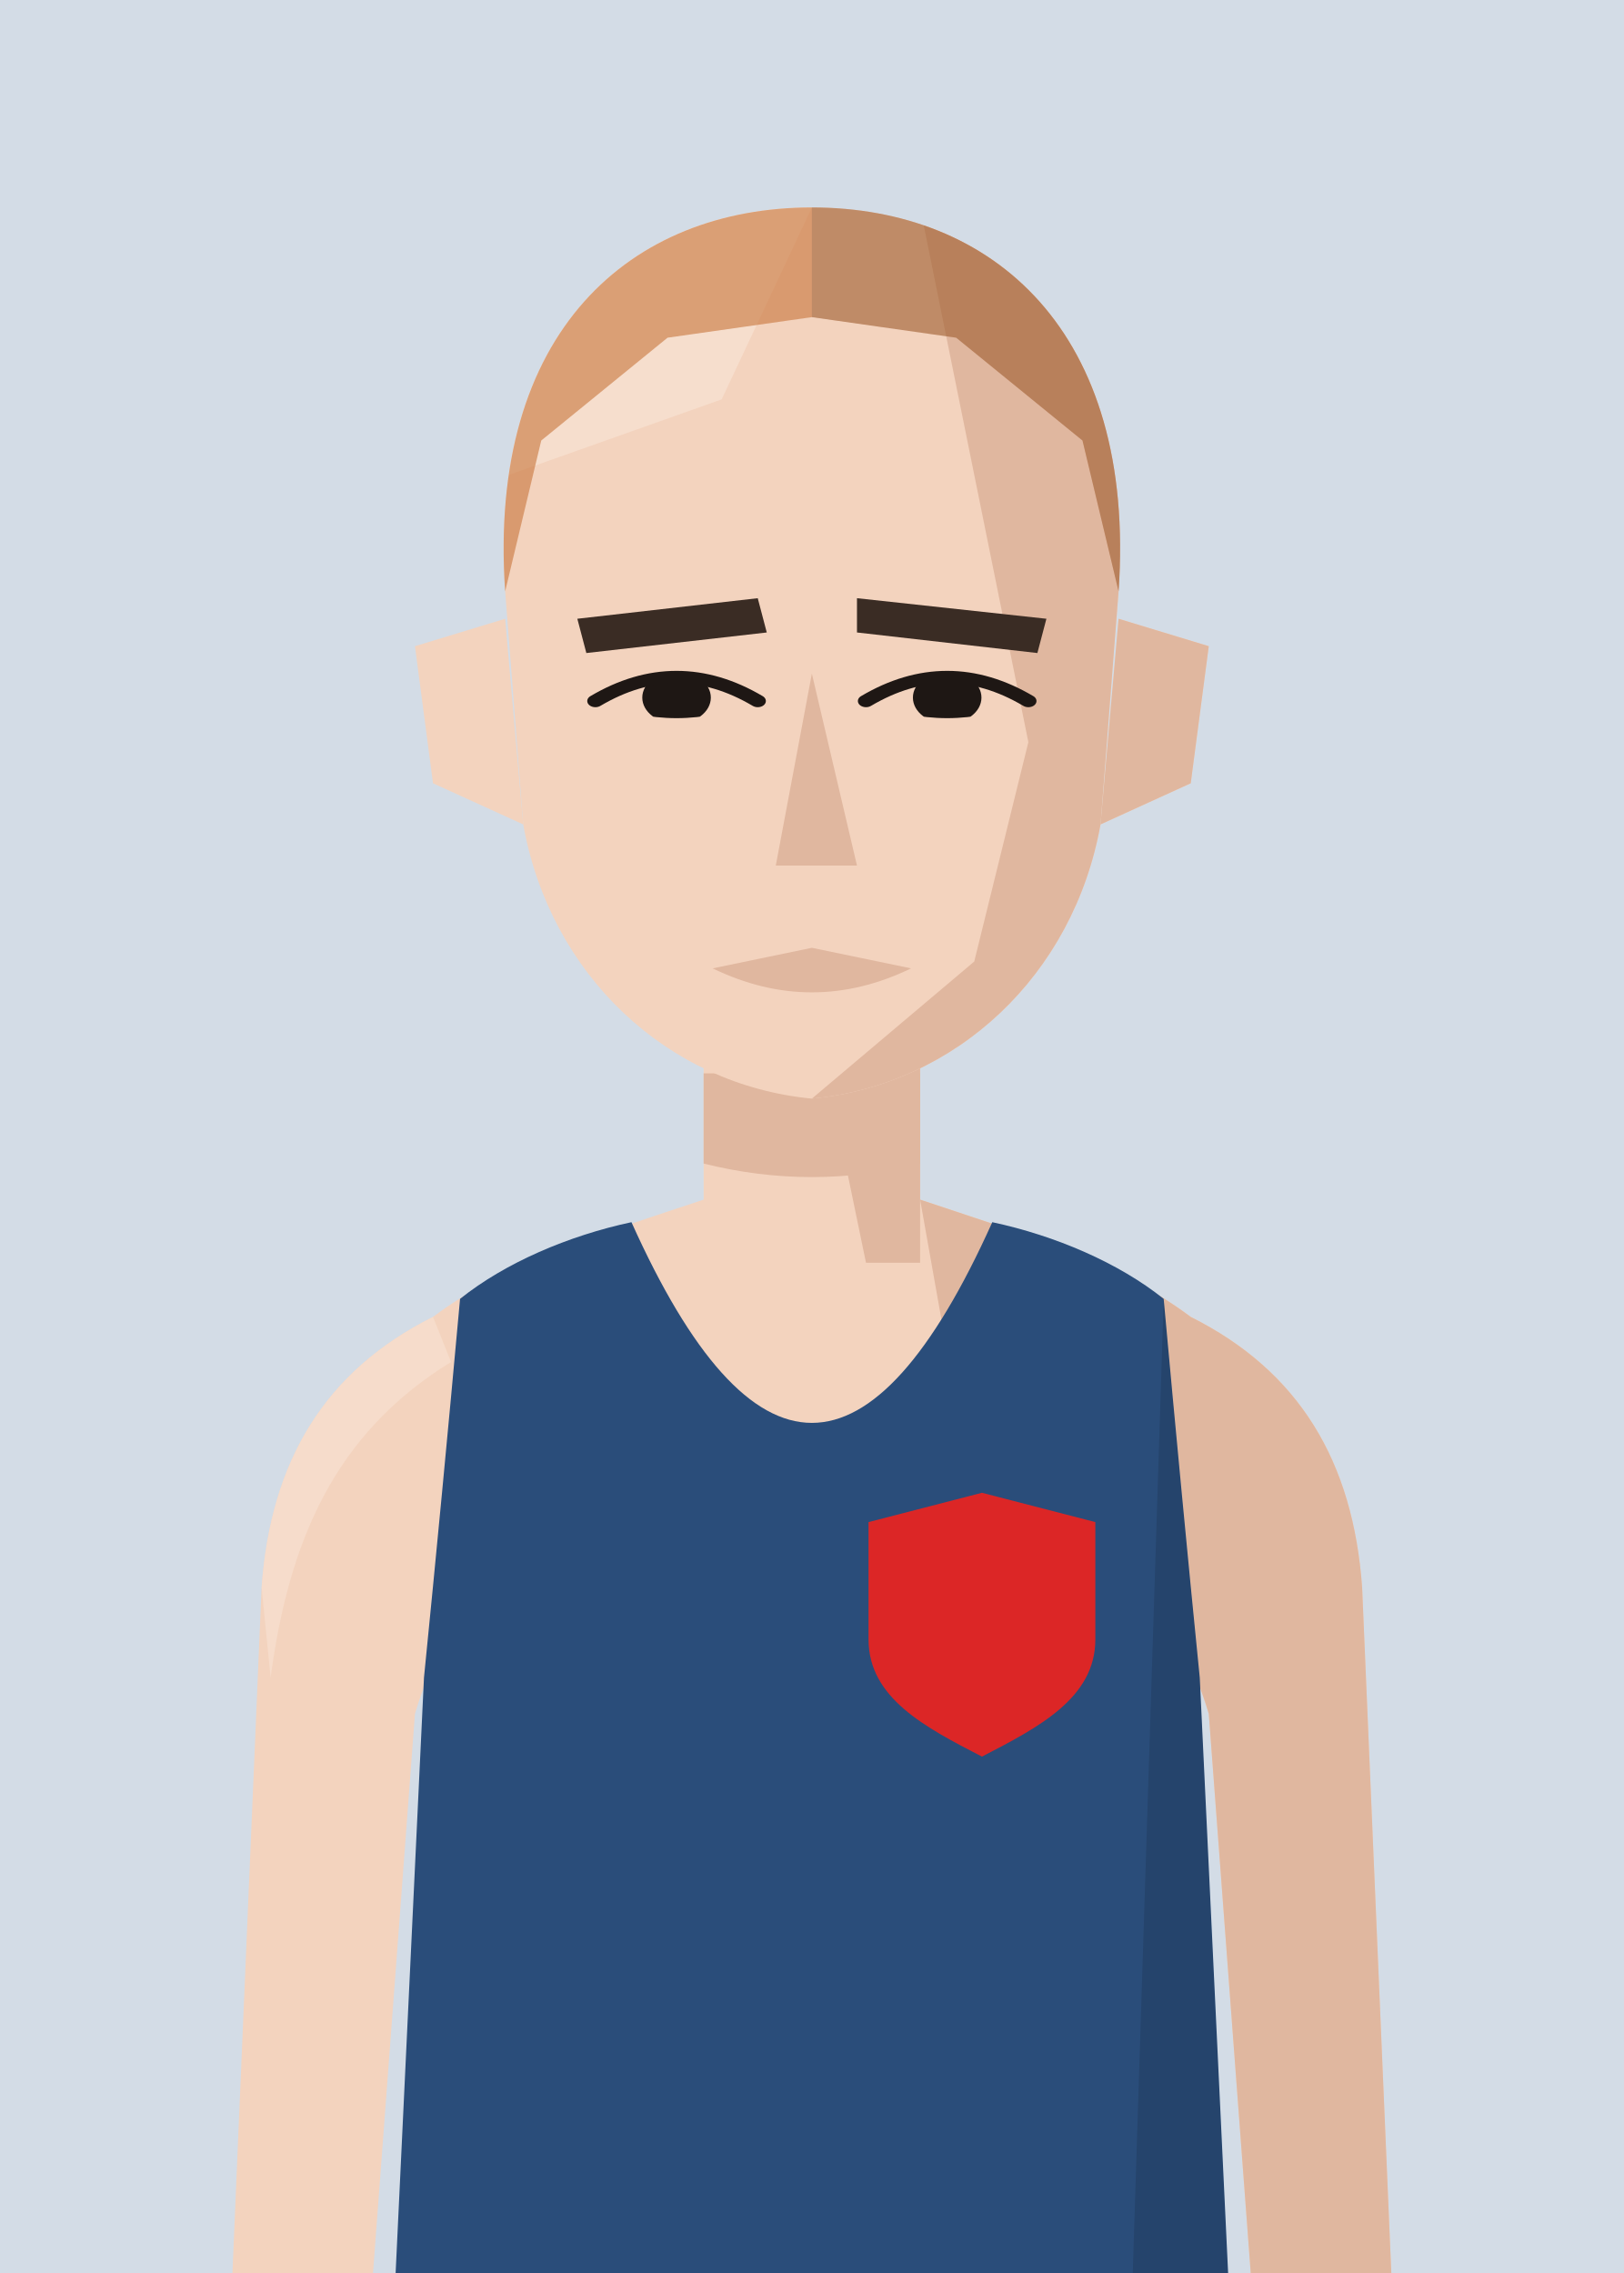
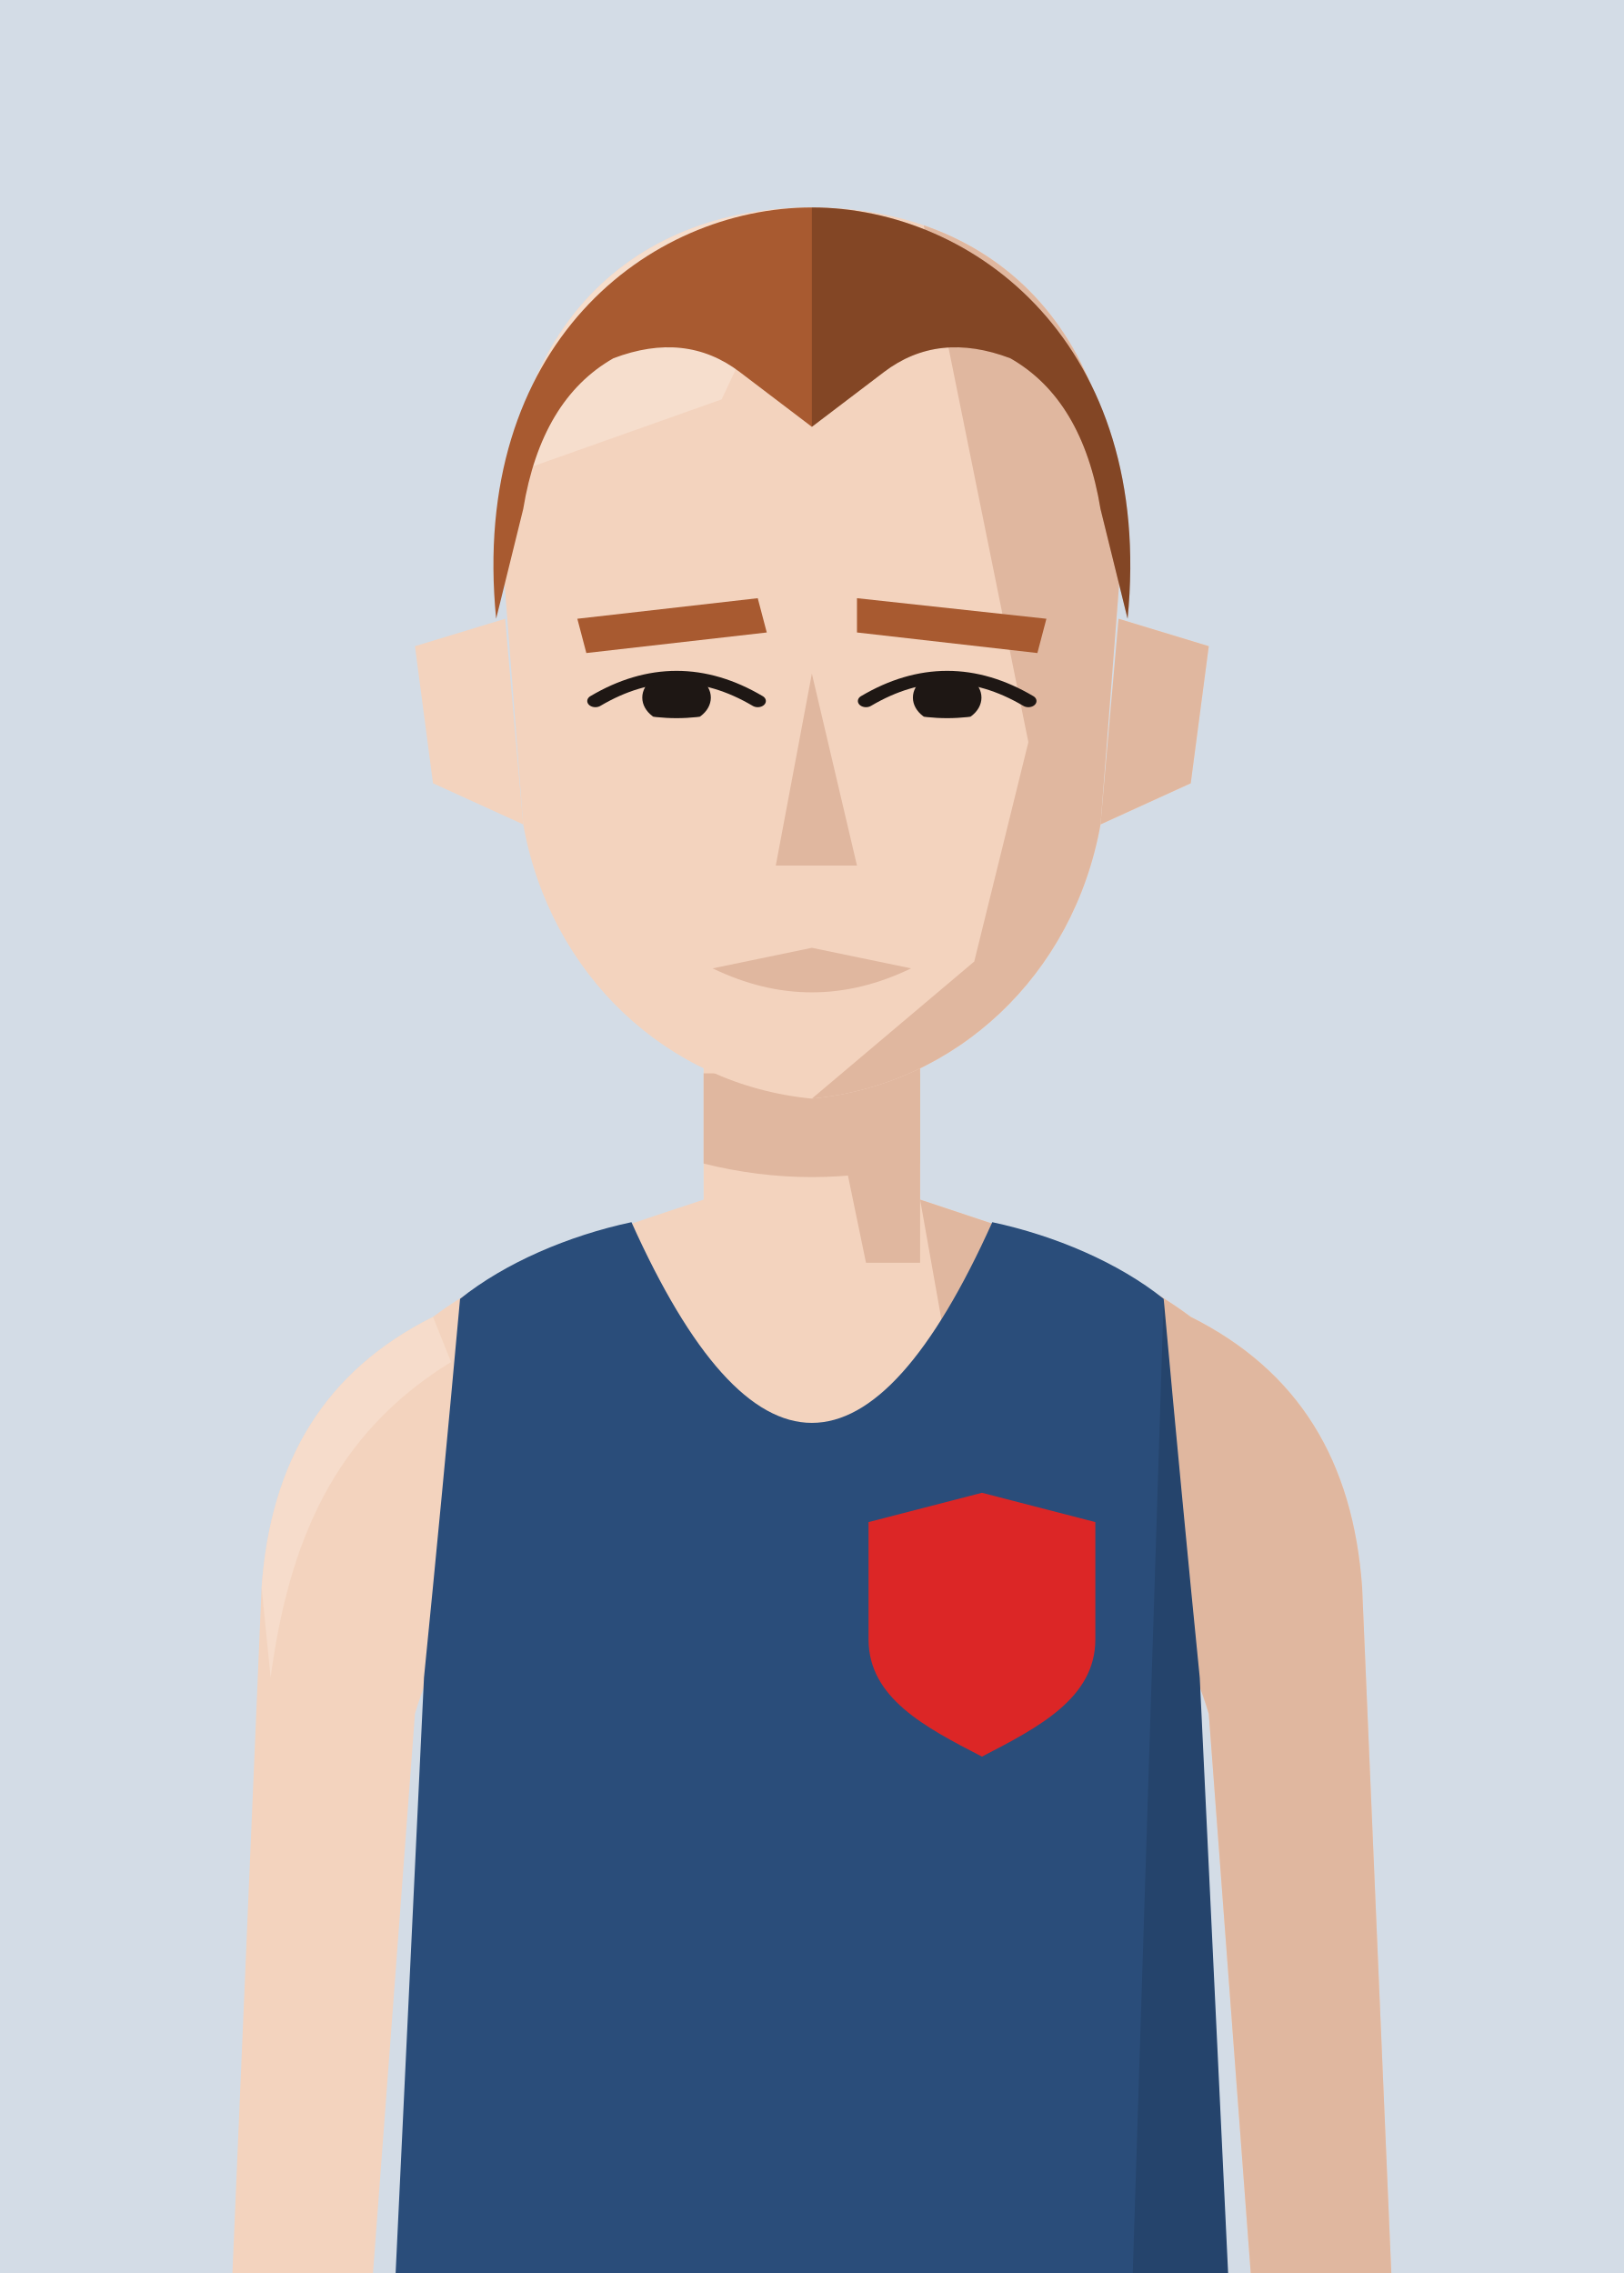
<svg xmlns="http://www.w3.org/2000/svg" viewBox="10 20 180 252">
  <defs>
    <clipPath id="vf">
      <path d="M53,330 L57,246 Q59,226 61,204 C66,200 73,197 80,195.5 Q100,240 120,195.5 C127,197 134,200 139,204 Q141,226 143,246 L147,330 Z" />
    </clipPath>
    <clipPath id="hf">
      <path d="M66,96 C64,58 80,40 100,40 C120,40 136,58 134,96 L132,130 C129,152 116,168 100,170 C84,168 71,152 68,130 Z" />
    </clipPath>
    <clipPath id="rf">
      <rect x="100" y="0" width="100" height="300" />
    </clipPath>
    <clipPath id="ef">
      <path d="M76,112 Q85,105 94,112 Q85,117 76,112 Z" />
      <path d="M106,112 Q115,105 124,112 Q115,117 106,112 Z" />
    </clipPath>
    <clipPath id="cf">
      <rect x="0" y="92" width="200" height="300" />
    </clipPath>
  </defs>
  <rect width="200" height="280" fill="#D3DCE6" />
  <g transform="translate(0,-40)">
    <rect x="88" y="171" width="24" height="37" fill="#F3D3BE" />
    <path d="M88,193 C76,197 66,200 58,206 C46,212 40,222 39,236 L35,330 L50,330 L56,250 Q59,240 64,238 L136,238 Q141,240 144,250 L150,330 L165,330 L161,236 C160,222 154,212 142,206 C134,200 124,197 112,193" fill="#F3D3BE" />
    <g fill="#E0B79F">
      <path d="M112,193 C124,197 134,200 142,206 C154,212 160,222 161,236 L165,330 L150,330 L144,250 Q141,240 136,238 L120,238 Z" />
      <path d="M58,206 C46,212 40,222 39,236 L40,246 C42,231 47,219 60,211 Z" fill="#F8E2D3" opacity=".6" />
      <polygon points="100,171 112,171 112,200 106,200" />
      <path d="M88,179 L112,179 L112,189 Q100,192 88,189 Z" />
    </g>
    <g transform="translate(0,83) scale(1,0.76) translate(0,-40)">
      <g fill="#F3D3BE">
        <path d="M66,100 L56,104 L58,124 L68,130 Z" />
        <path d="M134,100 L144,104 L142,124 L132,130 Z" />
        <path d="M66,96 C64,58 80,40 100,40 C120,40 136,58 134,96 L132,130 C129,152 116,168 100,170 C84,168 71,152 68,130 Z" />
      </g>
      <path d="M134,100 L144,104 L142,124 L132,130 Z" fill="#E0B79F" />
      <g clip-path="url(#hf)">
        <polygon points="112,40 140,40 140,180 100,180 100,170 118,150 124,118 120,92" fill="#E0B79F" />
        <polygon points="60,40 100,40 90,68 60,82" fill="#F8E2D3" opacity=".7" />
      </g>
-       <g fill="#3A2C24">
+       <g fill="#A85A30">
        <polygon points="74,100 94,97 95,102 75,105" />
        <polygon points="105,97 126,100 125,105 105,102" />
      </g>
      <g clip-path="url(#ef)" fill="#1E1714">
        <circle cx="85" cy="111.5" r="3.8" />
        <circle cx="115" cy="111.5" r="3.8" />
      </g>
      <g fill="none" stroke="#1E1714" stroke-width="1.8" stroke-linecap="round">
        <path d="M76,112 Q85,105 94,112" />
        <path d="M106,112 Q115,105 124,112" />
      </g>
      <polygon points="100,108 105,136 96,136" fill="#E0B79F" />
      <path d="M89,151 L100,148 L111,151 Q100,158 89,151 Z" fill="#E0B79F" />
-       <g fill="#C8743A" opacity=".6">
-         <path d="M66,96 C64,58 80,40 100,40 C120,40 136,58 134,96 L130,74 L116,59 L100,56 L84,59 L70,74 Z" />
+       <g fill="#A85A30">
+         <path d="M65,100 C62,60 82,40 100,40 C118,40 138,60 135,100 L132,84 Q130,68 122,62 Q114,58 108,64 L100,72 L92,64 Q86,58 78,62 Q70,68 68,84 Z" />
        <g clip-path="url(#rf)" fill="#000" opacity=".22">
-           <path d="M66,96 C64,58 80,40 100,40 C120,40 136,58 134,96 L130,74 L116,59 L100,56 L84,59 L70,74 Z" />
+           <path d="M65,100 C62,60 82,40 100,40 C118,40 138,60 135,100 L132,84 Q130,68 122,62 Q114,58 108,64 L100,72 L92,64 Q86,58 78,62 Q70,68 68,84 Z" />
        </g>
      </g>
    </g>
    <g clip-path="url(#vf)">
      <path d="M53,330 L57,246 Q59,226 61,204 C66,200 73,197 80,195.5 Q100,240 120,195.5 C127,197 134,200 139,204 Q141,226 143,246 L147,330 Z" fill="#2a4d7a" />
      <g transform="matrix(6.2857 0 0 6.5 37.14 193)">
        <path d="M13 5 L15 5.5 L15 7.5 C15 8.5 14 9 13 9.5 C12 9 11 8.5 11 7.5 L11 5.5 Z" fill="#dc2626" />
      </g>
      <path d="M139,204 Q141,226 143,246 L147,330 L135,330 Z" fill="#000" opacity="0.12" />
    </g>
  </g>
</svg>
